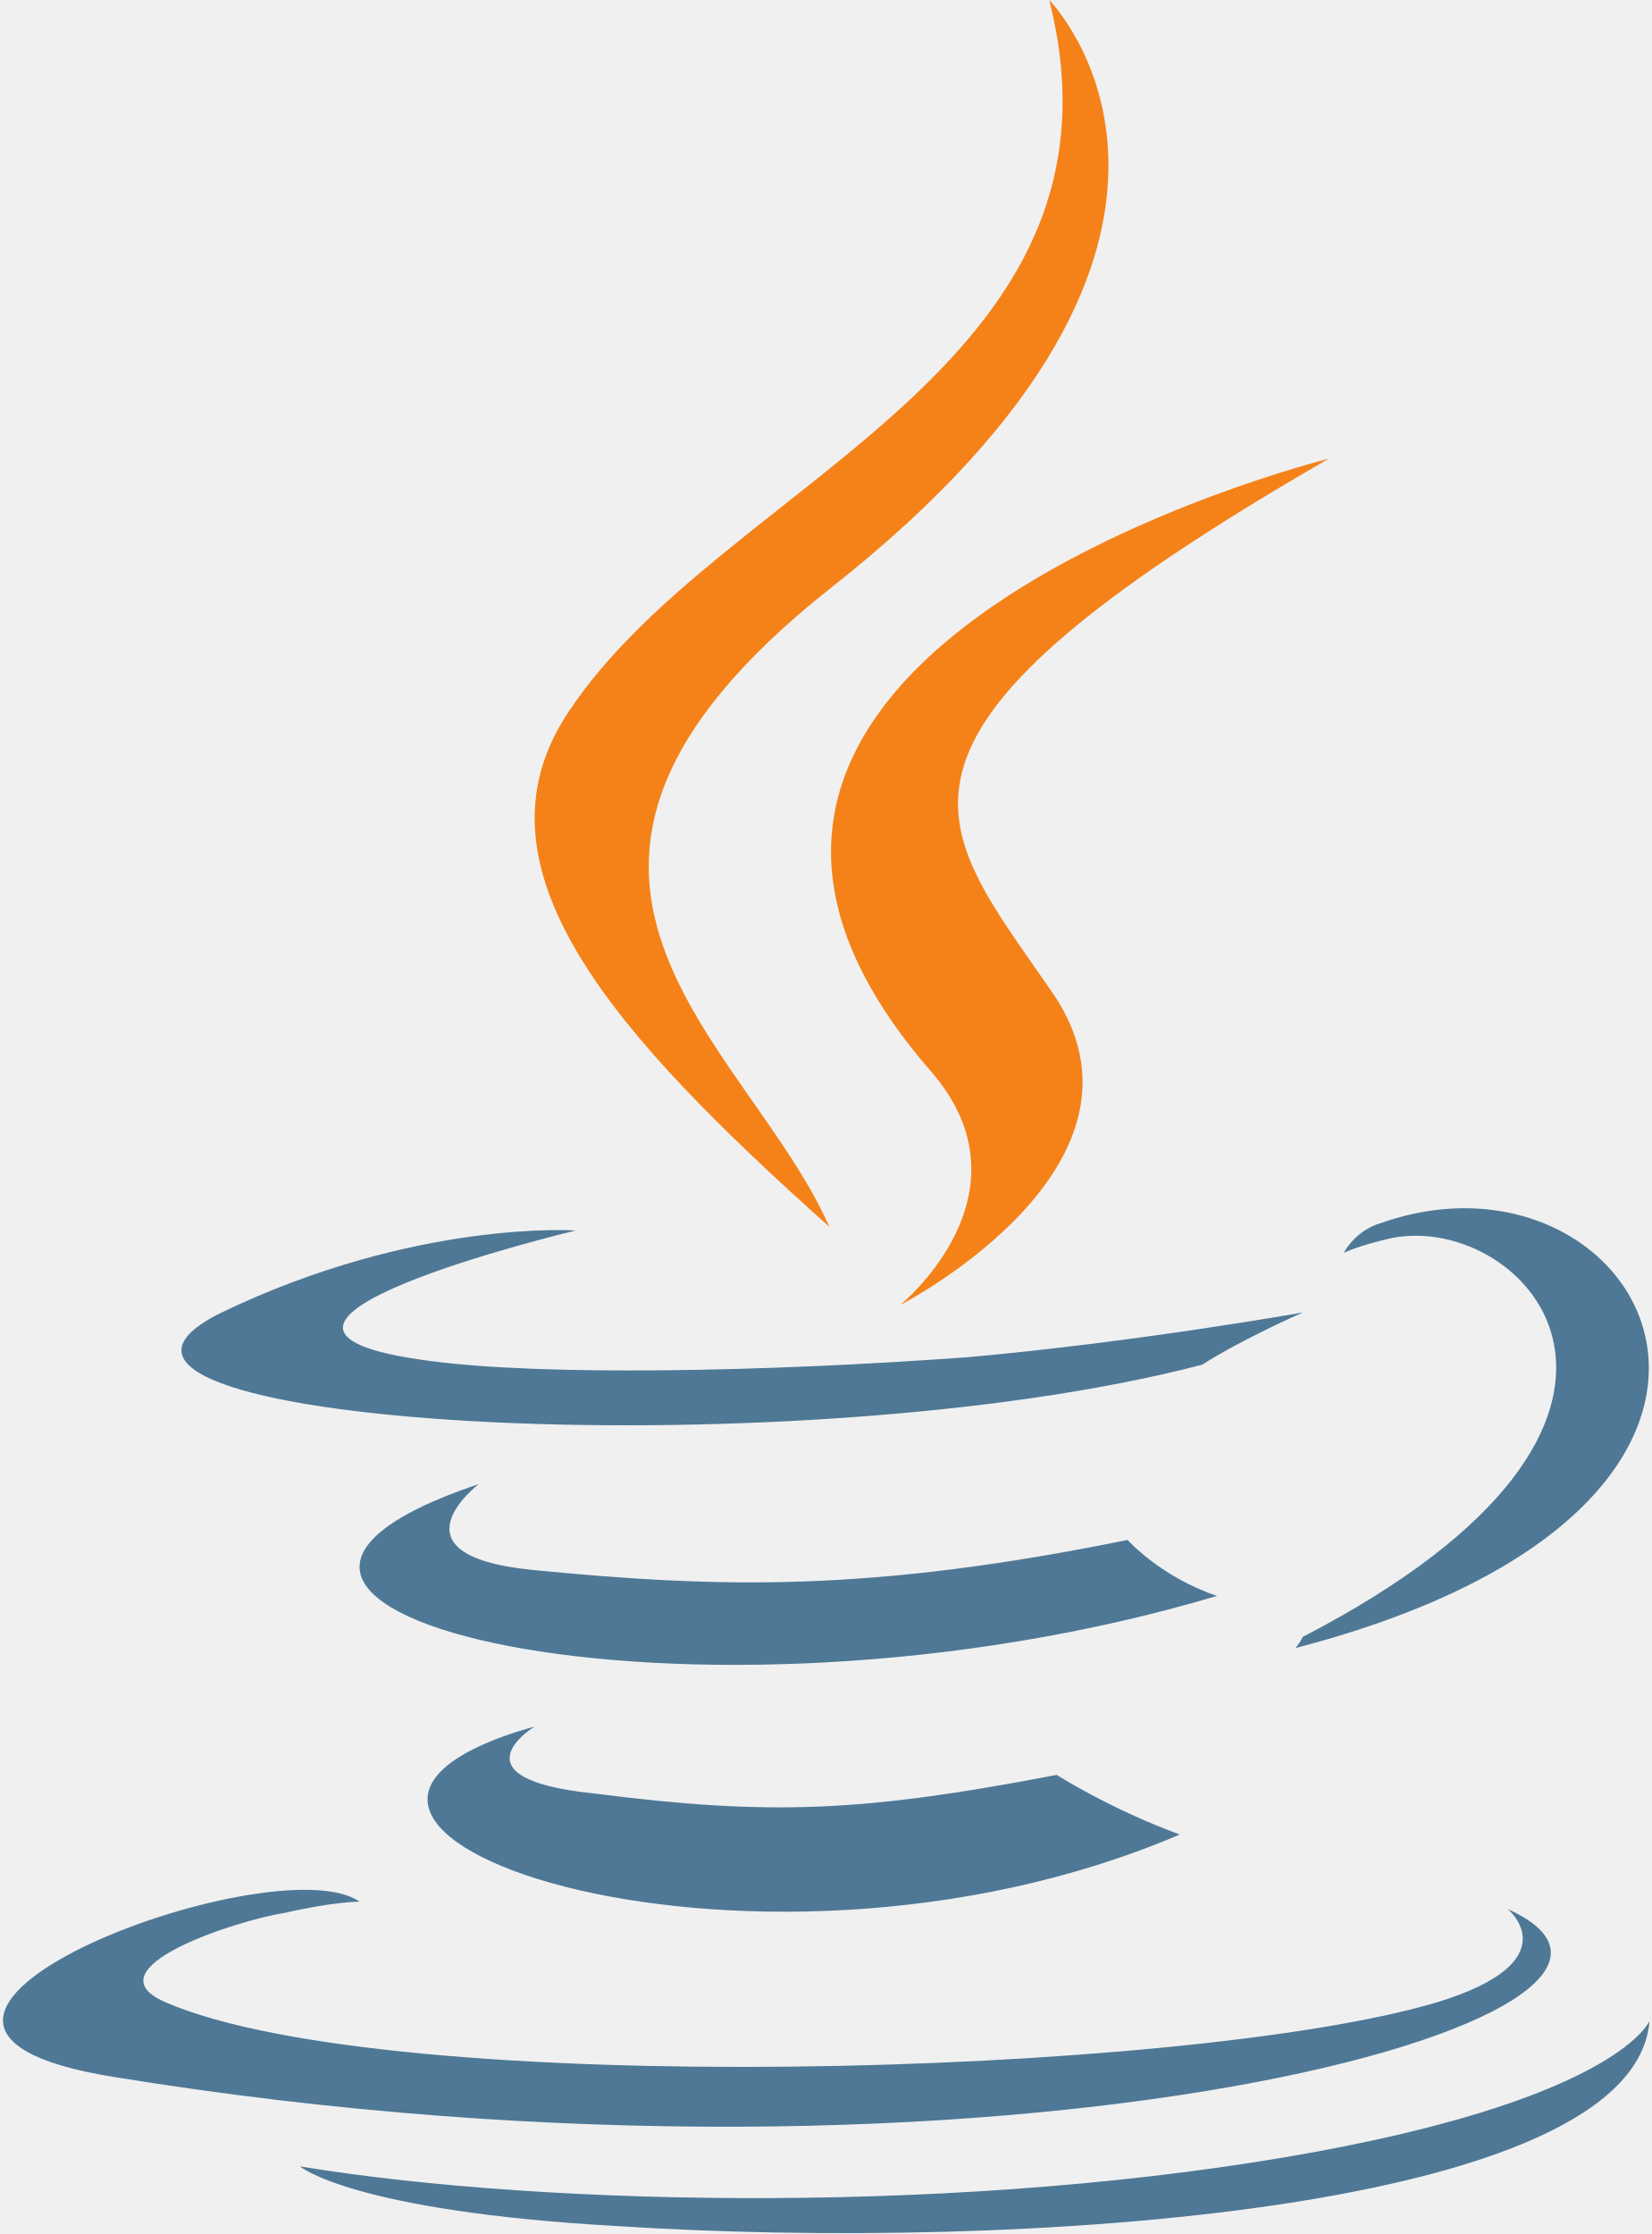
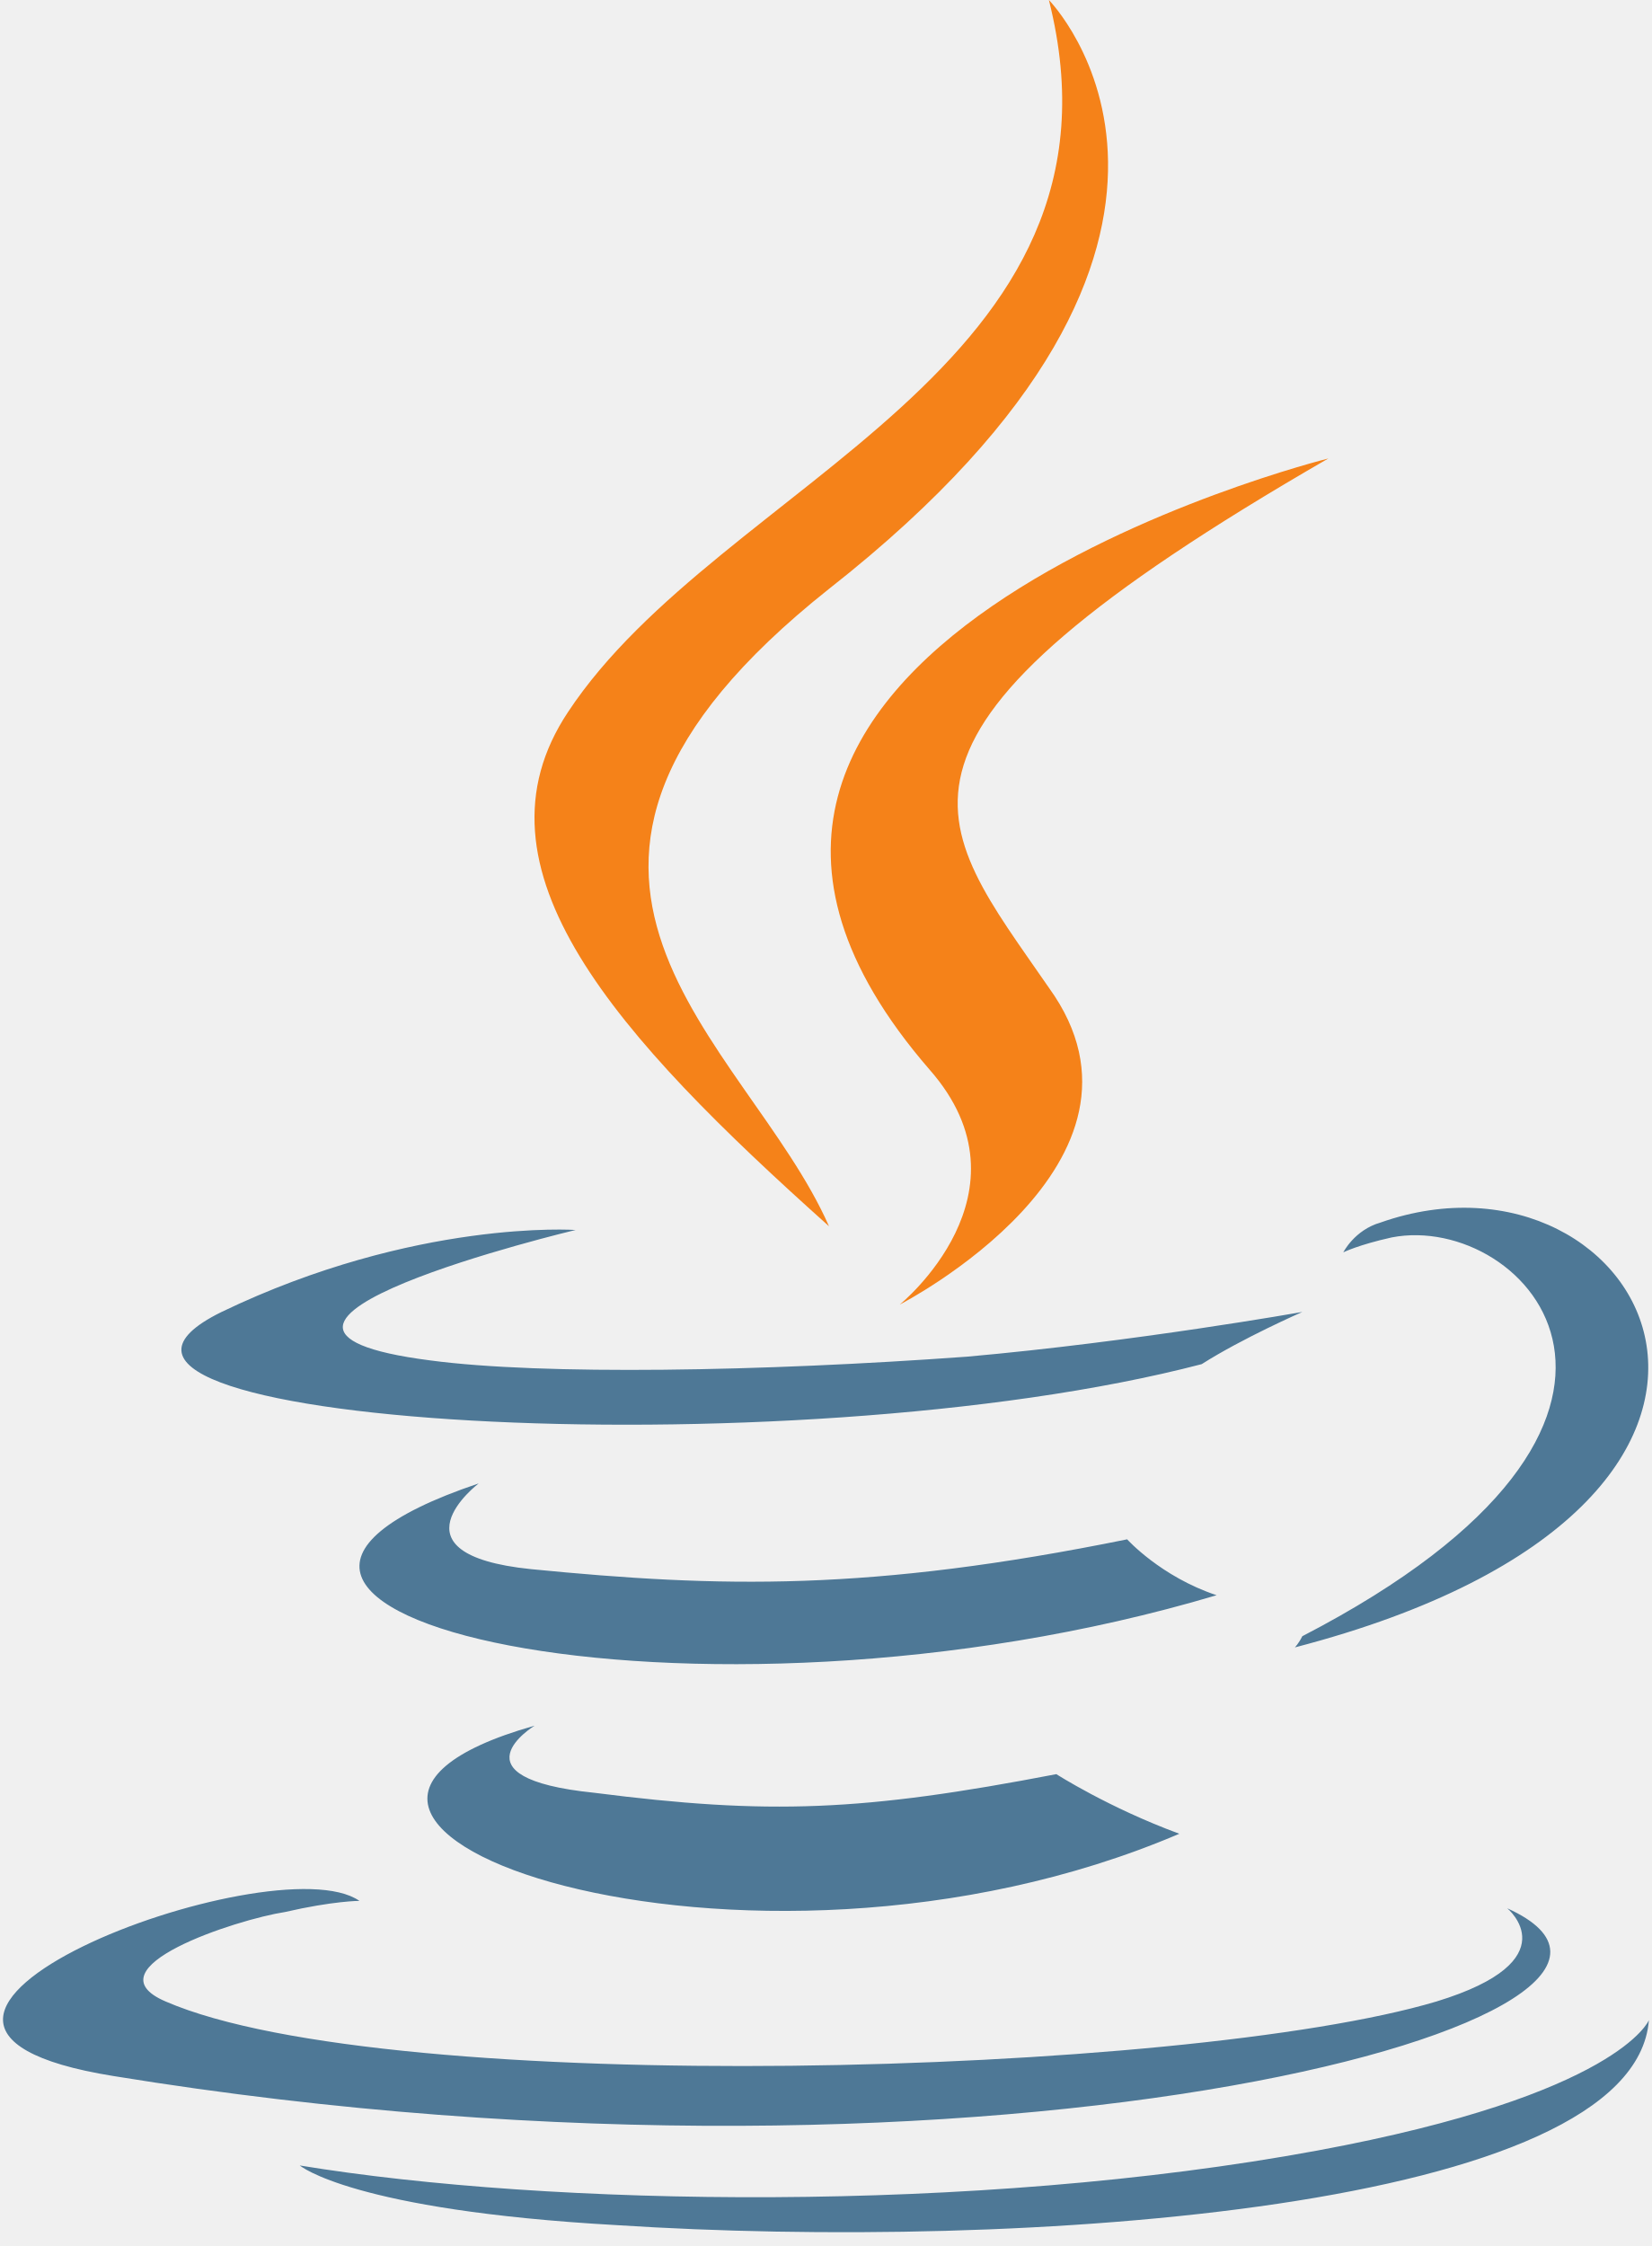
- <svg xmlns="http://www.w3.org/2000/svg" width="230" height="311" viewBox="0 0 230 311" fill="none">
-   <path d="M74.458 240.336C74.458 240.336 62.519 247.603 82.763 249.679C107.16 252.793 120.138 252.275 147.13 247.084C147.13 247.084 154.397 251.755 164.259 255.389C103.527 281.343 26.702 253.831 74.458 240.336L74.458 240.336ZM66.672 206.595C66.672 206.595 53.695 216.458 73.939 218.534C100.412 221.13 121.176 221.648 156.992 214.381C156.992 214.381 161.664 219.572 169.45 222.168C96.26 243.969 14.244 224.244 66.672 206.595L66.672 206.595ZM209.939 265.771C209.939 265.771 218.763 273.038 200.076 278.748C165.298 289.129 54.213 292.244 23.068 278.748C12.168 274.076 32.931 267.328 39.679 266.29C46.427 264.733 50.06 264.733 50.06 264.733C38.122 256.427 -29.359 281.862 15.801 289.129C139.862 309.374 242.122 280.305 209.938 265.771L209.939 265.771ZM80.168 171.298C80.168 171.298 23.588 184.794 59.924 189.465C75.496 191.541 106.122 191.023 134.672 188.946C158.03 186.87 181.39 182.717 181.39 182.717C181.39 182.717 173.084 186.351 167.374 189.985C109.756 205.038 -0.809 198.29 30.855 182.717C57.847 169.74 80.168 171.298 80.168 171.298L80.168 171.298ZM181.39 227.877C239.527 197.771 212.535 168.702 193.848 172.336C189.176 173.374 187.1 174.412 187.1 174.412C187.1 174.412 188.657 171.298 192.29 170.26C229.145 157.282 258.214 209.19 180.352 229.435C180.352 229.435 180.87 228.916 181.39 227.877L181.39 227.877ZM85.878 309.893C141.939 313.527 227.588 307.816 229.664 281.343C229.664 281.343 225.512 291.725 183.466 299.511C135.71 308.336 76.535 307.297 41.756 301.587C41.756 301.587 49.023 307.816 85.878 309.893L85.878 309.893Z" fill="#4E7896" />
-   <path d="M146.092 0C146.092 0 178.275 32.702 115.466 82.015C65.115 121.984 104.046 144.824 115.466 170.778C85.878 144.305 64.596 120.946 79.13 99.145C100.413 66.962 159.069 51.389 146.092 0ZM129.481 148.977C144.534 166.107 125.329 181.68 125.329 181.68C125.329 181.68 163.741 161.954 146.092 137.557C130 114.199 117.542 102.779 185.023 63.847C185.023 63.847 78.611 90.321 129.481 148.977Z" fill="#F58219" />
+ <svg xmlns="http://www.w3.org/2000/svg" width="50" height="68" viewBox="0 0 50 68" fill="none">
+   <g clip-path="url(#clip0)">
+     <path d="M16.187 52.247C16.187 52.247 13.591 53.827 17.992 54.278C23.296 54.955 26.117 54.842 31.985 53.714C31.985 53.714 33.565 54.729 35.709 55.519C22.506 61.162 5.805 55.181 16.186 52.247H16.187ZM14.494 44.912C14.494 44.912 11.673 47.056 16.074 47.507C21.829 48.072 26.343 48.184 34.129 46.605C34.129 46.605 35.144 47.733 36.837 48.297C20.926 53.037 3.097 48.749 14.494 44.912H14.494ZM45.639 57.776C45.639 57.776 47.557 59.356 43.495 60.597C35.934 62.854 11.786 63.531 5.015 60.597C2.645 59.582 7.159 58.115 8.626 57.889C10.093 57.551 10.883 57.551 10.883 57.551C8.287 55.745 -6.382 61.274 3.435 62.854C30.405 67.255 52.635 60.936 45.639 57.776H45.639ZM17.428 37.239C17.428 37.239 5.128 40.173 13.027 41.188C16.412 41.639 23.07 41.527 29.276 41.075C34.354 40.624 39.433 39.721 39.433 39.721C39.433 39.721 37.627 40.511 36.386 41.301C23.86 44.574 -0.176 43.107 6.708 39.721C12.575 36.9 17.428 37.239 17.428 37.239H17.428ZM39.433 49.538C52.071 42.994 46.203 36.674 42.141 37.464C41.125 37.69 40.674 37.916 40.674 37.916C40.674 37.916 41.012 37.239 41.802 37.013C49.814 34.192 56.133 45.476 39.207 49.877C39.207 49.877 39.32 49.764 39.433 49.538ZM18.669 67.368C30.856 68.158 49.476 66.917 49.927 61.162C49.927 61.162 49.024 63.419 39.884 65.111C29.502 67.03 16.638 66.804 9.077 65.562C9.077 65.562 10.657 66.917 18.669 67.368H18.669Z" fill="#4E7896" />
+     <path d="M31.759 0C31.759 0 38.755 7.109 25.101 17.829C14.155 26.518 22.619 31.483 25.101 37.126C18.669 31.371 14.043 26.293 17.202 21.553C21.829 14.557 34.58 11.172 31.759 0ZM28.148 32.386C31.42 36.11 27.245 39.496 27.245 39.496C27.245 39.496 35.596 35.207 31.759 29.904C28.261 24.826 25.553 22.343 40.222 13.88C40.222 13.88 17.089 19.635 28.148 32.386Z" fill="#F58219" />
+   </g>
+   <defs>
+     <clipPath id="clip0">
+       <rect width="50" height="67.609" fill="white" />
+     </clipPath>
+   </defs>
</svg>
